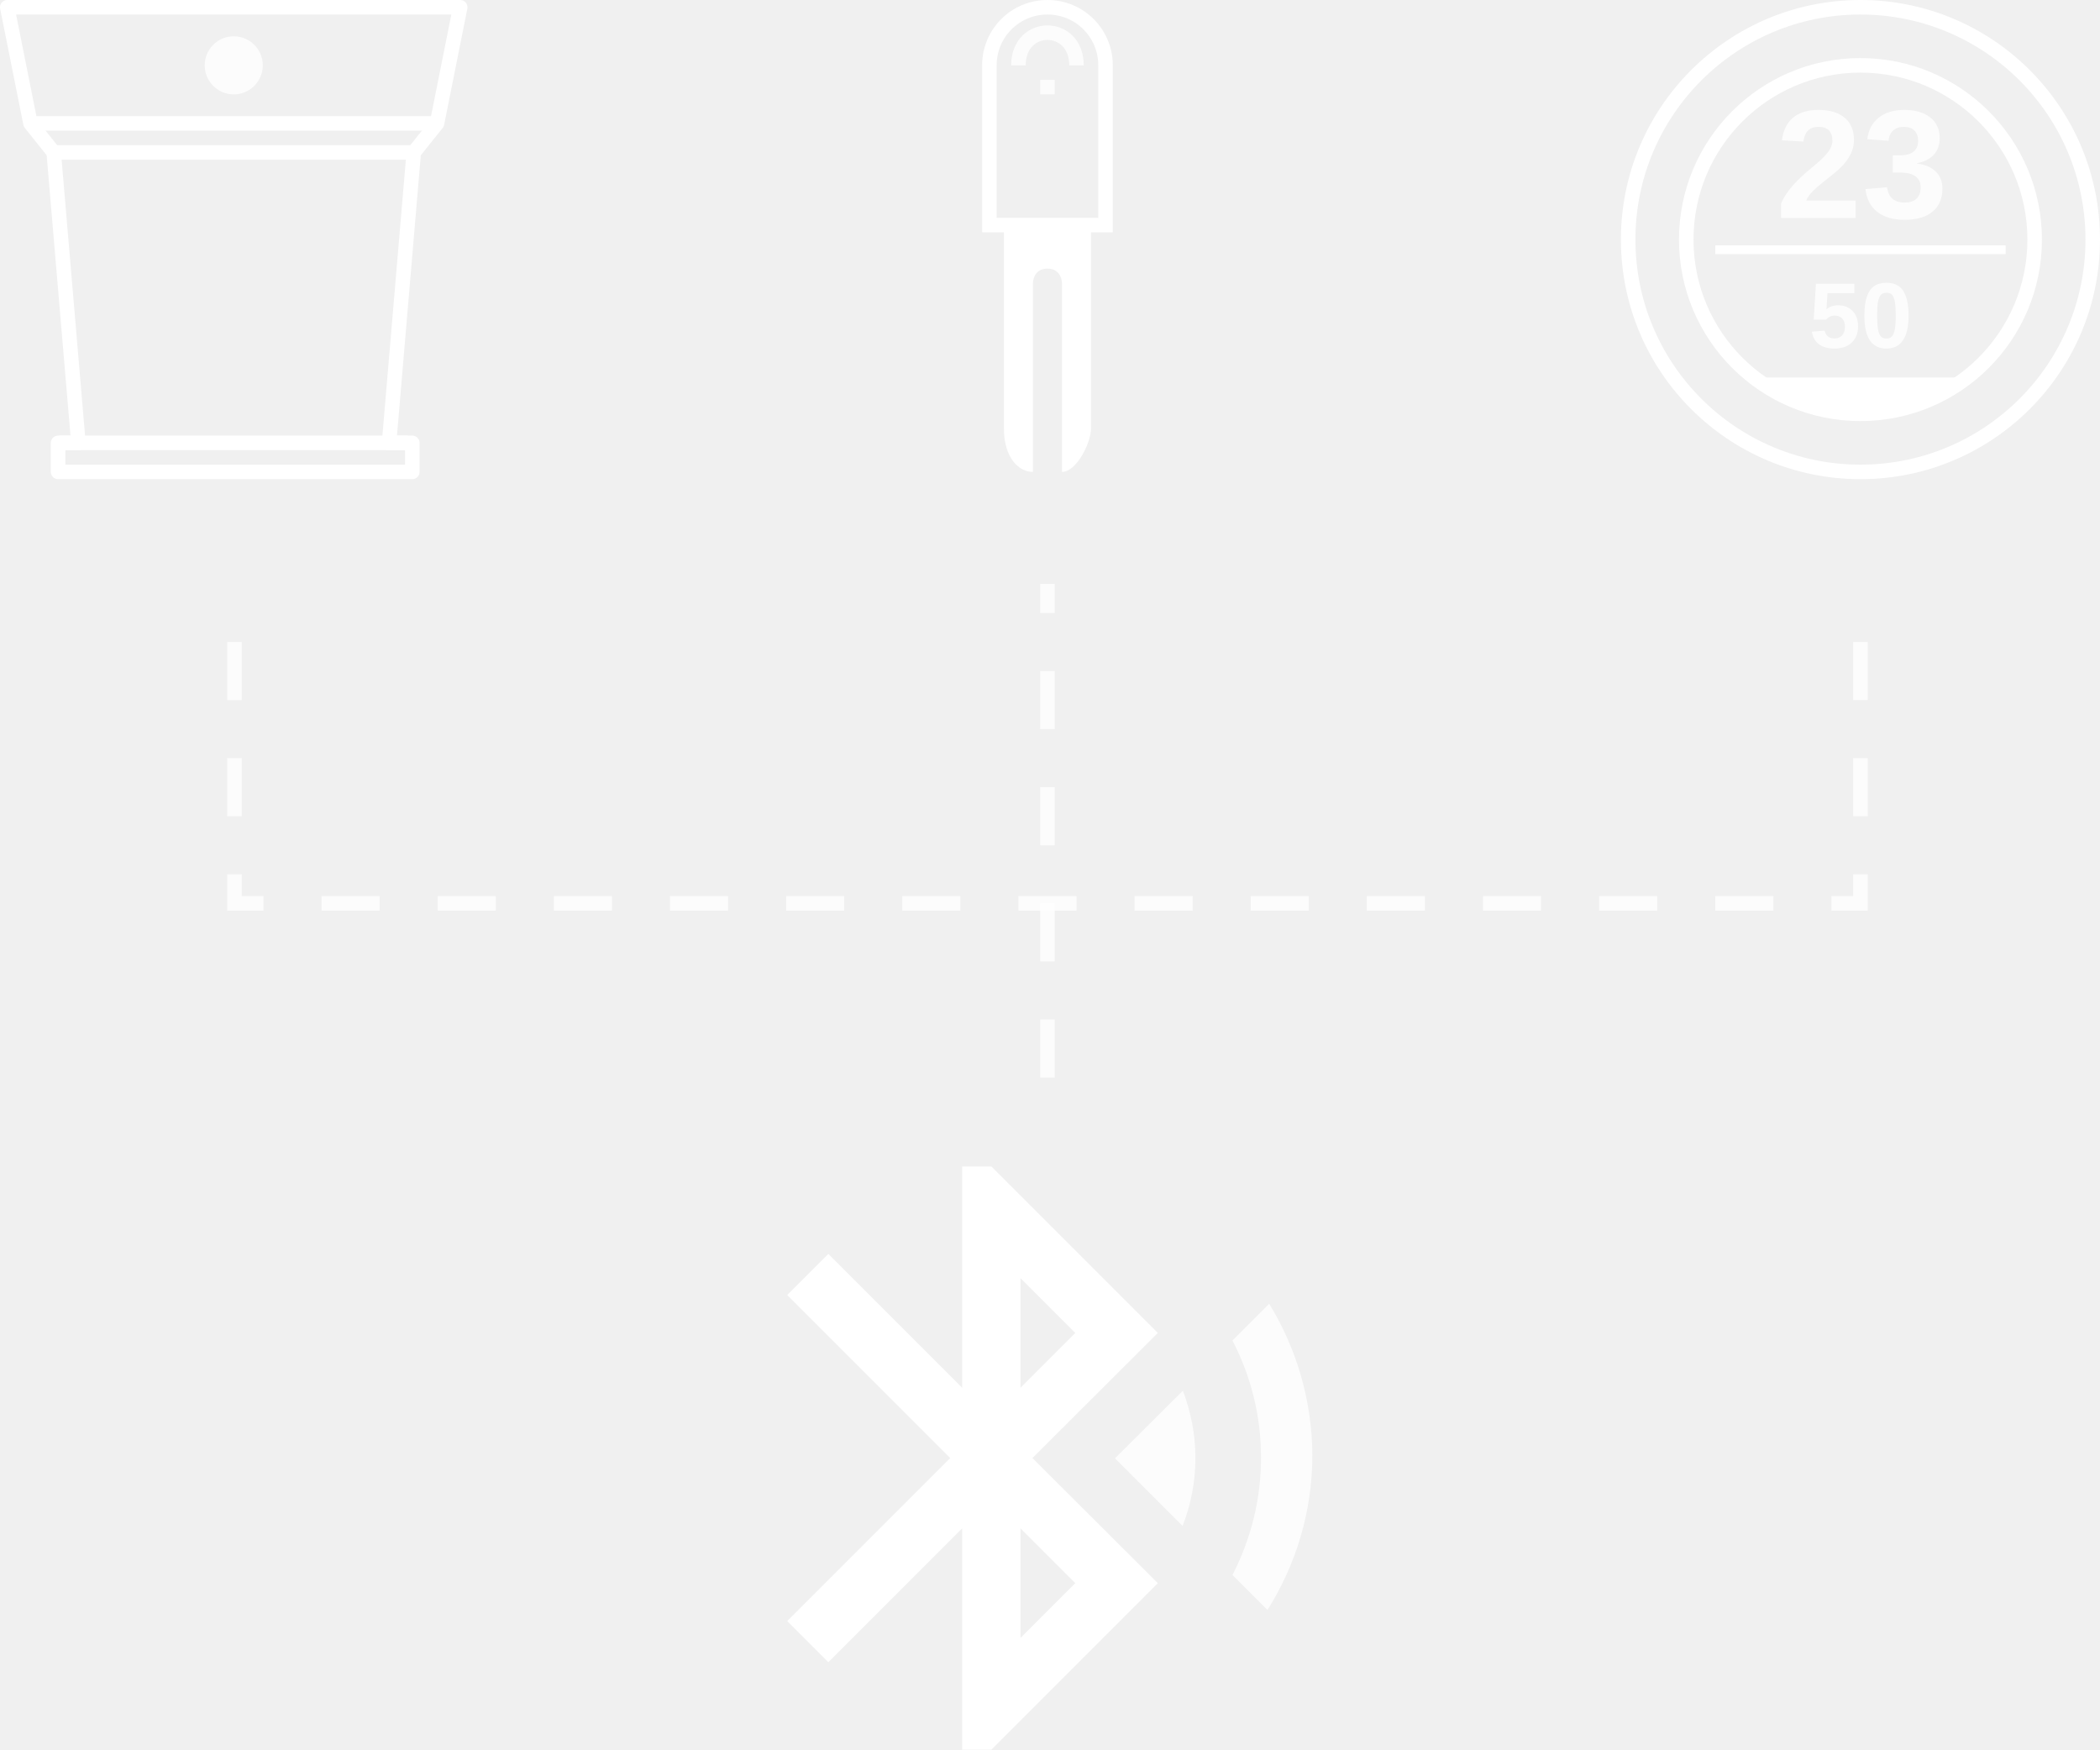
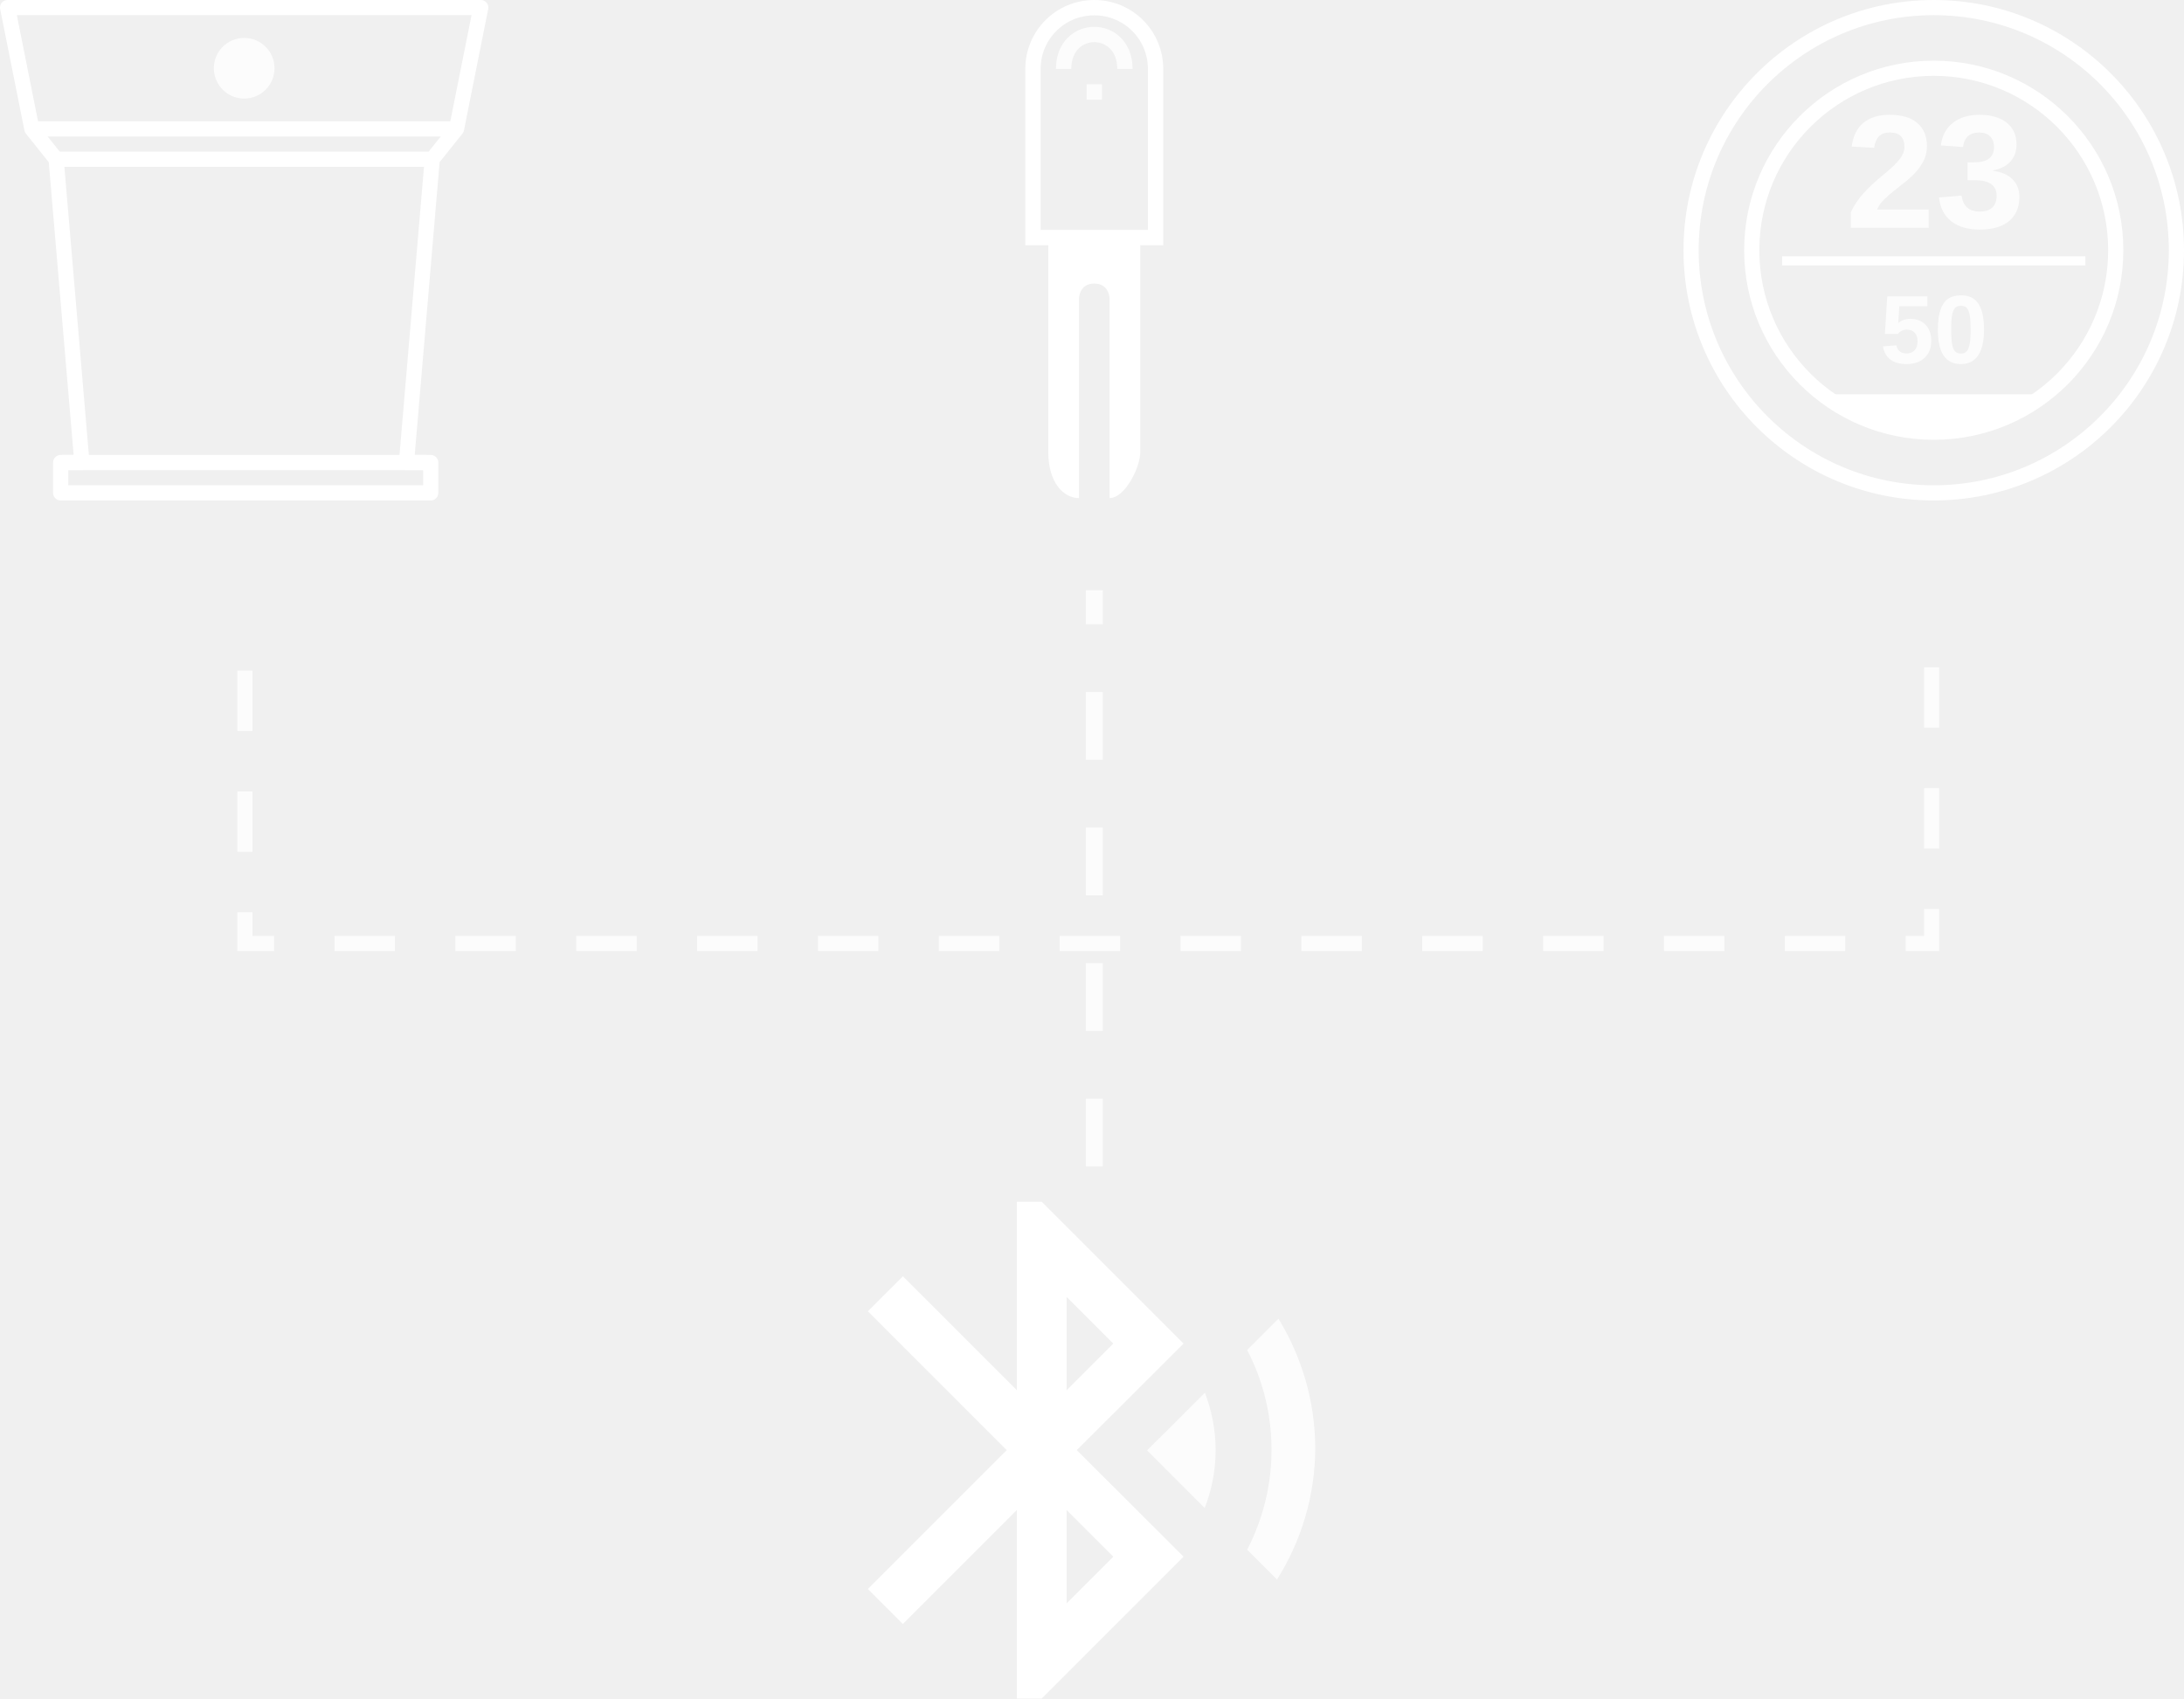
- <svg xmlns="http://www.w3.org/2000/svg" width="191.36mm" height="159.411mm" viewBox="0 0 191.36 159.411" version="1.1" id="svg6542">
+ <svg xmlns="http://www.w3.org/2000/svg" width="720" height="560" viewBox="0 0 190.5 148.167" version="1.1" id="svg6542">
  <defs id="defs6536">
    <marker orient="auto" refY="0" refX="0" id="marker3269-8" style="overflow:visible">
      <path id="path3267-5" d="m -2.5,-1 c 0,2.76 -2.24,5 -5,5 -2.76,0 -5,-2.24 -5,-5 0,-2.76 2.24,-5 5,-5 2.76,0 5,2.24 5,5 z" style="fill:#ffffff;fill-opacity:1;fill-rule:evenodd;stroke:#ffffff;stroke-width:1pt;stroke-opacity:1" transform="matrix(0.4,0,0,0.4,2.96,0.4)" />
    </marker>
    <marker orient="auto" refY="0" refX="0" id="marker3315-2" style="overflow:visible">
      <path id="path3313-1" d="m -2.5,-1 c 0,2.76 -2.24,5 -5,5 -2.76,0 -5,-2.24 -5,-5 0,-2.76 2.24,-5 5,-5 2.76,0 5,2.24 5,5 z" style="fill:#ffffff;fill-opacity:1;fill-rule:evenodd;stroke:#ffffff;stroke-width:1pt;stroke-opacity:1" transform="matrix(0.4,0,0,0.4,2.96,0.4)" />
    </marker>
    <marker orient="auto" refY="0" refX="0" id="marker4387-8" style="overflow:visible">
      <path id="path4385-7" d="m -2.5,-1 c 0,2.76 -2.24,5 -5,5 -2.76,0 -5,-2.24 -5,-5 0,-2.76 2.24,-5 5,-5 2.76,0 5,2.24 5,5 z" style="fill:#ffffff;fill-opacity:1;fill-rule:evenodd;stroke:#ffffff;stroke-width:1pt;stroke-opacity:1" transform="matrix(0.4,0,0,0.4,2.96,0.4)" />
    </marker>
    <marker orient="auto" refY="0" refX="0" id="marker4451-0" style="overflow:visible">
      <path id="path4449-0" d="m -2.5,-1 c 0,2.76 -2.24,5 -5,5 -2.76,0 -5,-2.24 -5,-5 0,-2.76 2.24,-5 5,-5 2.76,0 5,2.24 5,5 z" style="fill:#ffffff;fill-opacity:1;fill-rule:evenodd;stroke:#ffffff;stroke-width:1pt;stroke-opacity:1" transform="matrix(0.4,0,0,0.4,2.96,0.4)" />
    </marker>
  </defs>
  <g id="layer1" transform="translate(9.501368,-101.6335)">
    <g transform="matrix(0.2645833,0,0,0.2645833,-67.51136,-172.8716)" id="g6473">
      <g id="g9402-0-9" transform="matrix(-1,0,0,1,5339.75,-350)">
        <path id="path9271-5-1" d="m 4962,1390 h 156 l -8,40 -8,10 -8.5,100 h 7 v 10 h -122 v -10 h 8 l -8.5,-100 -8,-10 z" style="fill:none;stroke:#ffffff;stroke-width:5;stroke-linecap:butt;stroke-linejoin:round;stroke-miterlimit:4;stroke-dasharray:none;stroke-opacity:1" />
        <path id="path9273-5-9" d="m 4970,1430 h 140" style="fill:none;stroke:#ffffff;stroke-width:5;stroke-linecap:butt;stroke-linejoin:round;stroke-miterlimit:4;stroke-dasharray:none;stroke-opacity:1" />
        <path id="path9275-1-8" d="m 4980,1440 h 120" style="fill:none;stroke:#ffffff;stroke-width:5;stroke-linecap:square;stroke-linejoin:round;stroke-miterlimit:4;stroke-dasharray:none;stroke-opacity:1" />
        <path id="path9277-7-7" d="m 4980,1540 h 120" style="fill:none;stroke:#ffffff;stroke-width:5;stroke-linecap:butt;stroke-linejoin:round;stroke-miterlimit:4;stroke-dasharray:none;stroke-opacity:1" />
        <circle r="10" cy="1410" cx="5040" id="path9279-6-1" style="opacity:0.8;fill:#ffffff;fill-opacity:1;fill-rule:evenodd;stroke:none;stroke-width:5;stroke-linejoin:round;stroke-miterlimit:4;stroke-dasharray:none;stroke-opacity:1" />
      </g>
-       <g id="g9361-2-75" transform="translate(-4400,-358.5714)">
+       <g id="g9361-2-75" transform="translate(-4403.25,-358.5714)">
        <circle r="80" cy="1478.571" cx="5260" id="path9283-6-9" style="opacity:1;fill:none;fill-opacity:1;fill-rule:evenodd;stroke:#ffffff;stroke-width:5;stroke-linejoin:round;stroke-miterlimit:4;stroke-dasharray:none;stroke-opacity:1" />
        <circle r="60" cy="1478.571" cx="5260" id="path9289-6-9" style="opacity:1;fill:none;fill-opacity:1;fill-rule:evenodd;stroke:#ffffff;stroke-width:5;stroke-linejoin:round;stroke-miterlimit:4;stroke-dasharray:none;stroke-opacity:1" />
        <path id="path9291-8-1" d="M 5226.947,1528.571 H 5293 l -33,9.306 z" style="opacity:1;fill:#ffffff;fill-opacity:1;stroke:#ffffff;stroke-width:5;stroke-linecap:square;stroke-linejoin:miter;stroke-miterlimit:4;stroke-dasharray:none;stroke-opacity:1" />
        <g aria-label="23" style="font-style:normal;font-weight:normal;font-size:40px;line-height:1.25;font-family:sans-serif;letter-spacing:0px;word-spacing:0px;opacity:0.8;fill:#ffffff;fill-opacity:1;stroke:none" id="text868-2-9-0-91-9-8-9-5-2-7-3-9" transform="translate(0,8.571429)">
          <path d="m 5232.656,1462.589 v -5.078 q 1.432,-3.151 4.062,-6.146 2.656,-2.995 6.667,-6.25 3.854,-3.125 5.391,-5.156 1.562,-2.031 1.562,-3.984 0,-4.792 -4.818,-4.792 -2.344,0 -3.594,1.276 -1.224,1.25 -1.589,3.776 l -7.37,-0.417 q 0.625,-5.104 3.802,-7.787 3.203,-2.682 8.698,-2.682 5.938,0 9.115,2.708 3.177,2.708 3.177,7.604 0,2.578 -1.016,4.661 -1.016,2.083 -2.604,3.854 -1.589,1.745 -3.542,3.281 -1.927,1.536 -3.75,2.995 -1.823,1.458 -3.333,2.943 -1.484,1.484 -2.214,3.177 h 17.031 v 6.016 z" style="font-style:normal;font-variant:normal;font-weight:bold;font-stretch:normal;font-size:53.333px;font-family:Arial;-inkscape-font-specification:'Arial, Bold';font-variant-ligatures:normal;font-variant-caps:normal;font-variant-numeric:normal;font-feature-settings:normal;text-align:start;writing-mode:lr-tb;text-anchor:start;fill:#ffffff" id="path4826" />
          <path d="m 5288.229,1452.407 q 0,5.156 -3.385,7.969 -3.385,2.812 -9.635,2.812 -5.912,0 -9.401,-2.708 -3.49,-2.734 -4.088,-7.865 l 7.448,-0.651 q 0.703,5.287 6.016,5.287 2.63,0 4.089,-1.302 1.458,-1.302 1.458,-3.984 0,-2.448 -1.771,-3.75 -1.771,-1.302 -5.26,-1.302 h -2.552 v -5.912 h 2.396 q 3.151,0 4.74,-1.276 1.589,-1.302 1.589,-3.698 0,-2.266 -1.276,-3.542 -1.25,-1.302 -3.672,-1.302 -2.266,0 -3.672,1.25 -1.38,1.25 -1.589,3.542 l -7.318,-0.521 q 0.573,-4.74 3.932,-7.422 3.359,-2.682 8.776,-2.682 5.755,0 8.984,2.604 3.255,2.578 3.255,7.162 0,3.438 -2.031,5.651 -2.005,2.214 -5.807,2.943 v 0.104 q 4.219,0.495 6.484,2.787 2.292,2.266 2.292,5.807 z" style="font-style:normal;font-variant:normal;font-weight:bold;font-stretch:normal;font-size:53.333px;font-family:Arial;-inkscape-font-specification:'Arial, Bold';font-variant-ligatures:normal;font-variant-caps:normal;font-variant-numeric:normal;font-feature-settings:normal;text-align:start;writing-mode:lr-tb;text-anchor:start;fill:#ffffff" id="path4828" />
        </g>
        <g aria-label="50" style="font-style:normal;font-weight:normal;font-size:40px;line-height:1.25;font-family:sans-serif;letter-spacing:0px;word-spacing:0px;opacity:0.8;fill:#ffffff;fill-opacity:1;stroke:none" id="text868-2-9-0-91-9-8-9-5-2-7-5-0-1" transform="translate(0,8.571429)">
          <path d="m 5259.18,1499.89 q 0,3.5 -2.188,5.578 -2.172,2.062 -5.969,2.062 -3.312,0 -5.312,-1.484 -1.984,-1.5 -2.453,-4.328 l 4.391,-0.359 q 0.344,1.406 1.219,2.047 0.875,0.641 2.203,0.641 1.641,0 2.609,-1.047 0.984,-1.047 0.984,-3.016 0,-1.734 -0.922,-2.766 -0.922,-1.047 -2.578,-1.047 -1.828,0 -2.984,1.422 h -4.281 l 0.766,-12.391 h 13.234 v 3.266 h -9.25 l -0.359,5.562 q 1.594,-1.406 3.984,-1.406 3.141,0 5.016,1.953 1.891,1.953 1.891,5.312 z" style="font-style:normal;font-variant:normal;font-weight:bold;font-stretch:normal;font-size:32px;font-family:Arial;-inkscape-font-specification:'Arial, Bold';font-variant-ligatures:normal;font-variant-caps:normal;font-variant-numeric:normal;font-feature-settings:normal;text-align:start;writing-mode:lr-tb;text-anchor:start;fill:#ffffff" id="path4831" />
          <path d="m 5276.57,1496.203 q 0,5.578 -1.922,8.453 -1.906,2.875 -5.734,2.875 -7.562,0 -7.562,-11.328 0,-3.953 0.828,-6.453 0.828,-2.5 2.484,-3.688 1.656,-1.188 4.375,-1.188 3.906,0 5.719,2.828 1.812,2.828 1.812,8.5 z m -4.406,0 q 0,-3.047 -0.297,-4.734 -0.297,-1.688 -0.953,-2.422 -0.656,-0.734 -1.906,-0.734 -1.328,0 -2.016,0.75 -0.672,0.734 -0.969,2.422 -0.281,1.672 -0.281,4.719 0,3.016 0.297,4.719 0.312,1.688 0.969,2.422 0.672,0.734 1.938,0.734 1.25,0 1.922,-0.766 0.688,-0.781 0.984,-2.484 0.312,-1.703 0.312,-4.625 z" style="font-style:normal;font-variant:normal;font-weight:bold;font-stretch:normal;font-size:32px;font-family:Arial;-inkscape-font-specification:'Arial, Bold';font-variant-ligatures:normal;font-variant-caps:normal;font-variant-numeric:normal;font-feature-settings:normal;text-align:start;writing-mode:lr-tb;text-anchor:start;fill:#ffffff" id="path4833" />
        </g>
        <path id="path9342-5-9" d="m 5210,1482.071 h 100" style="opacity:1;fill:none;stroke:#ffffff;stroke-width:3;stroke-linecap:butt;stroke-linejoin:miter;stroke-miterlimit:4;stroke-dasharray:none;stroke-opacity:1" />
      </g>
-       <g id="g1971-6-6" transform="translate(-4480,-3.8580094e-6)">
+       <g id="g1971-6-6" transform="matrix(1.010587,0,0,1.010587,-4533.569,-10.98393)">
        <path id="rect1913-3-0" d="m 5060,1040 c 11.08,0 20,8.92 20,20 v 55 c 0,0 -8.92,0 -20,0 -11.08,0 -20,0 -20,0 v -55 c 0,-11.08 8.92,-20 20,-20 z" style="opacity:1;fill:none;fill-opacity:1;fill-rule:evenodd;stroke:#ffffff;stroke-width:5;stroke-linecap:square;stroke-linejoin:miter;stroke-miterlimit:4;stroke-dasharray:none;stroke-opacity:1" />
        <path id="path1921-5-2" d="m 5045,1115 v 70 c 0,10 5,15 10,15 v -65 c 0,0 0,-5 5,-5 5,0 5,5 5,5 v 65 c 5,0 10,-10 10,-15 v -70 z" style="fill:#ffffff;stroke:none;stroke-width:5;stroke-linecap:butt;stroke-linejoin:miter;stroke-miterlimit:4;stroke-dasharray:none;stroke-opacity:1" />
        <path id="path1932-3-7" d="m 5050,1060 c 0,-15 20,-15 20,0" style="opacity:0.8;fill:none;stroke:#ffffff;stroke-width:5;stroke-linecap:butt;stroke-linejoin:miter;stroke-miterlimit:4;stroke-dasharray:none;stroke-opacity:1" />
        <path id="path1965-3-9" d="m 5060,1065 v 5" style="opacity:0.8;fill:none;stroke:#ffffff;stroke-width:5;stroke-linecap:butt;stroke-linejoin:miter;stroke-miterlimit:4;stroke-dasharray:none;stroke-opacity:1" />
      </g>
-       <g id="g2854-0" transform="matrix(4.016862,0,0,4.016862,-17394.699,-10993.427)">
+       <g id="g2854-0" transform="matrix(3.275761,0,0,3.275761,-14079.964,-8705.089)">
        <path style="fill:#ffffff;stroke-width:2.5" id="path4-60-4-5" d="m 4484.273,3109.374 -14.275,-14.275 h -2.5 v 18.975 l -11.475,-11.475 -3.525,3.525 13.975,13.975 -13.975,13.975 3.525,3.525 11.475,-11.475 v 18.975 h 2.5 l 14.275,-14.275 -10.75,-10.725 z m -11.775,-4.7 4.7,4.7 -4.7,4.7 z m 4.7,26.15 -4.7,4.7 v -9.4 z" />
        <path style="opacity:0.8;fill:#ffffff;stroke-width:2.5" id="path4-60-4-5-3" d="m 4480.598,3120.124 5.8,5.8 c 0.7,-1.8 1.1,-3.775 1.1,-5.825 0,-2.05 -0.4,-3.975 -1.075,-5.775 z m 13.225,-13.25 -3.15,3.15 c 1.575,3.025 2.45,6.425 2.45,10.05 0,3.625 -0.9,7.05 -2.45,10.05 l 3,3 c 2.425,-3.85 3.85,-8.4 3.85,-13.275 -0.025,-4.725 -1.375,-9.175 -3.7,-12.975 z" />
      </g>
-       <path id="path2879-2" d="m 300,1238.571 v 110 h 560 v -110" style="opacity:0.8;fill:none;stroke:#ffffff;stroke-width:5;stroke-linecap:butt;stroke-linejoin:miter;stroke-miterlimit:4;stroke-dasharray:20, 20;stroke-dashoffset:20;stroke-opacity:1" />
-       <path id="path4377-7" d="m 580,1238.571 v 170" style="opacity:0.8;fill:none;stroke:#ffffff;stroke-width:5;stroke-linecap:butt;stroke-linejoin:miter;stroke-miterlimit:4;stroke-dasharray:20.001, 20.001;stroke-dashoffset:10.001;stroke-opacity:1" />
+       <path id="path2879-2" d="m 299.988,1238.659 v 109.911 h 556.068 v -109.911" style="opacity:0.8;fill:none;stroke:#ffffff;stroke-width:4.98;stroke-linecap:butt;stroke-linejoin:miter;stroke-miterlimit:4;stroke-dasharray:19.922, 19.922;stroke-dashoffset:19.922;stroke-opacity:1" />
+       <path id="path4377-7" d="M 580,1232.128 V 1444.356" style="opacity:0.8;fill:none;stroke:#ffffff;stroke-width:5.587;stroke-linecap:butt;stroke-linejoin:miter;stroke-miterlimit:4;stroke-dasharray:22.348, 22.348;stroke-dashoffset:11.174;stroke-opacity:1" />
    </g>
  </g>
</svg>
